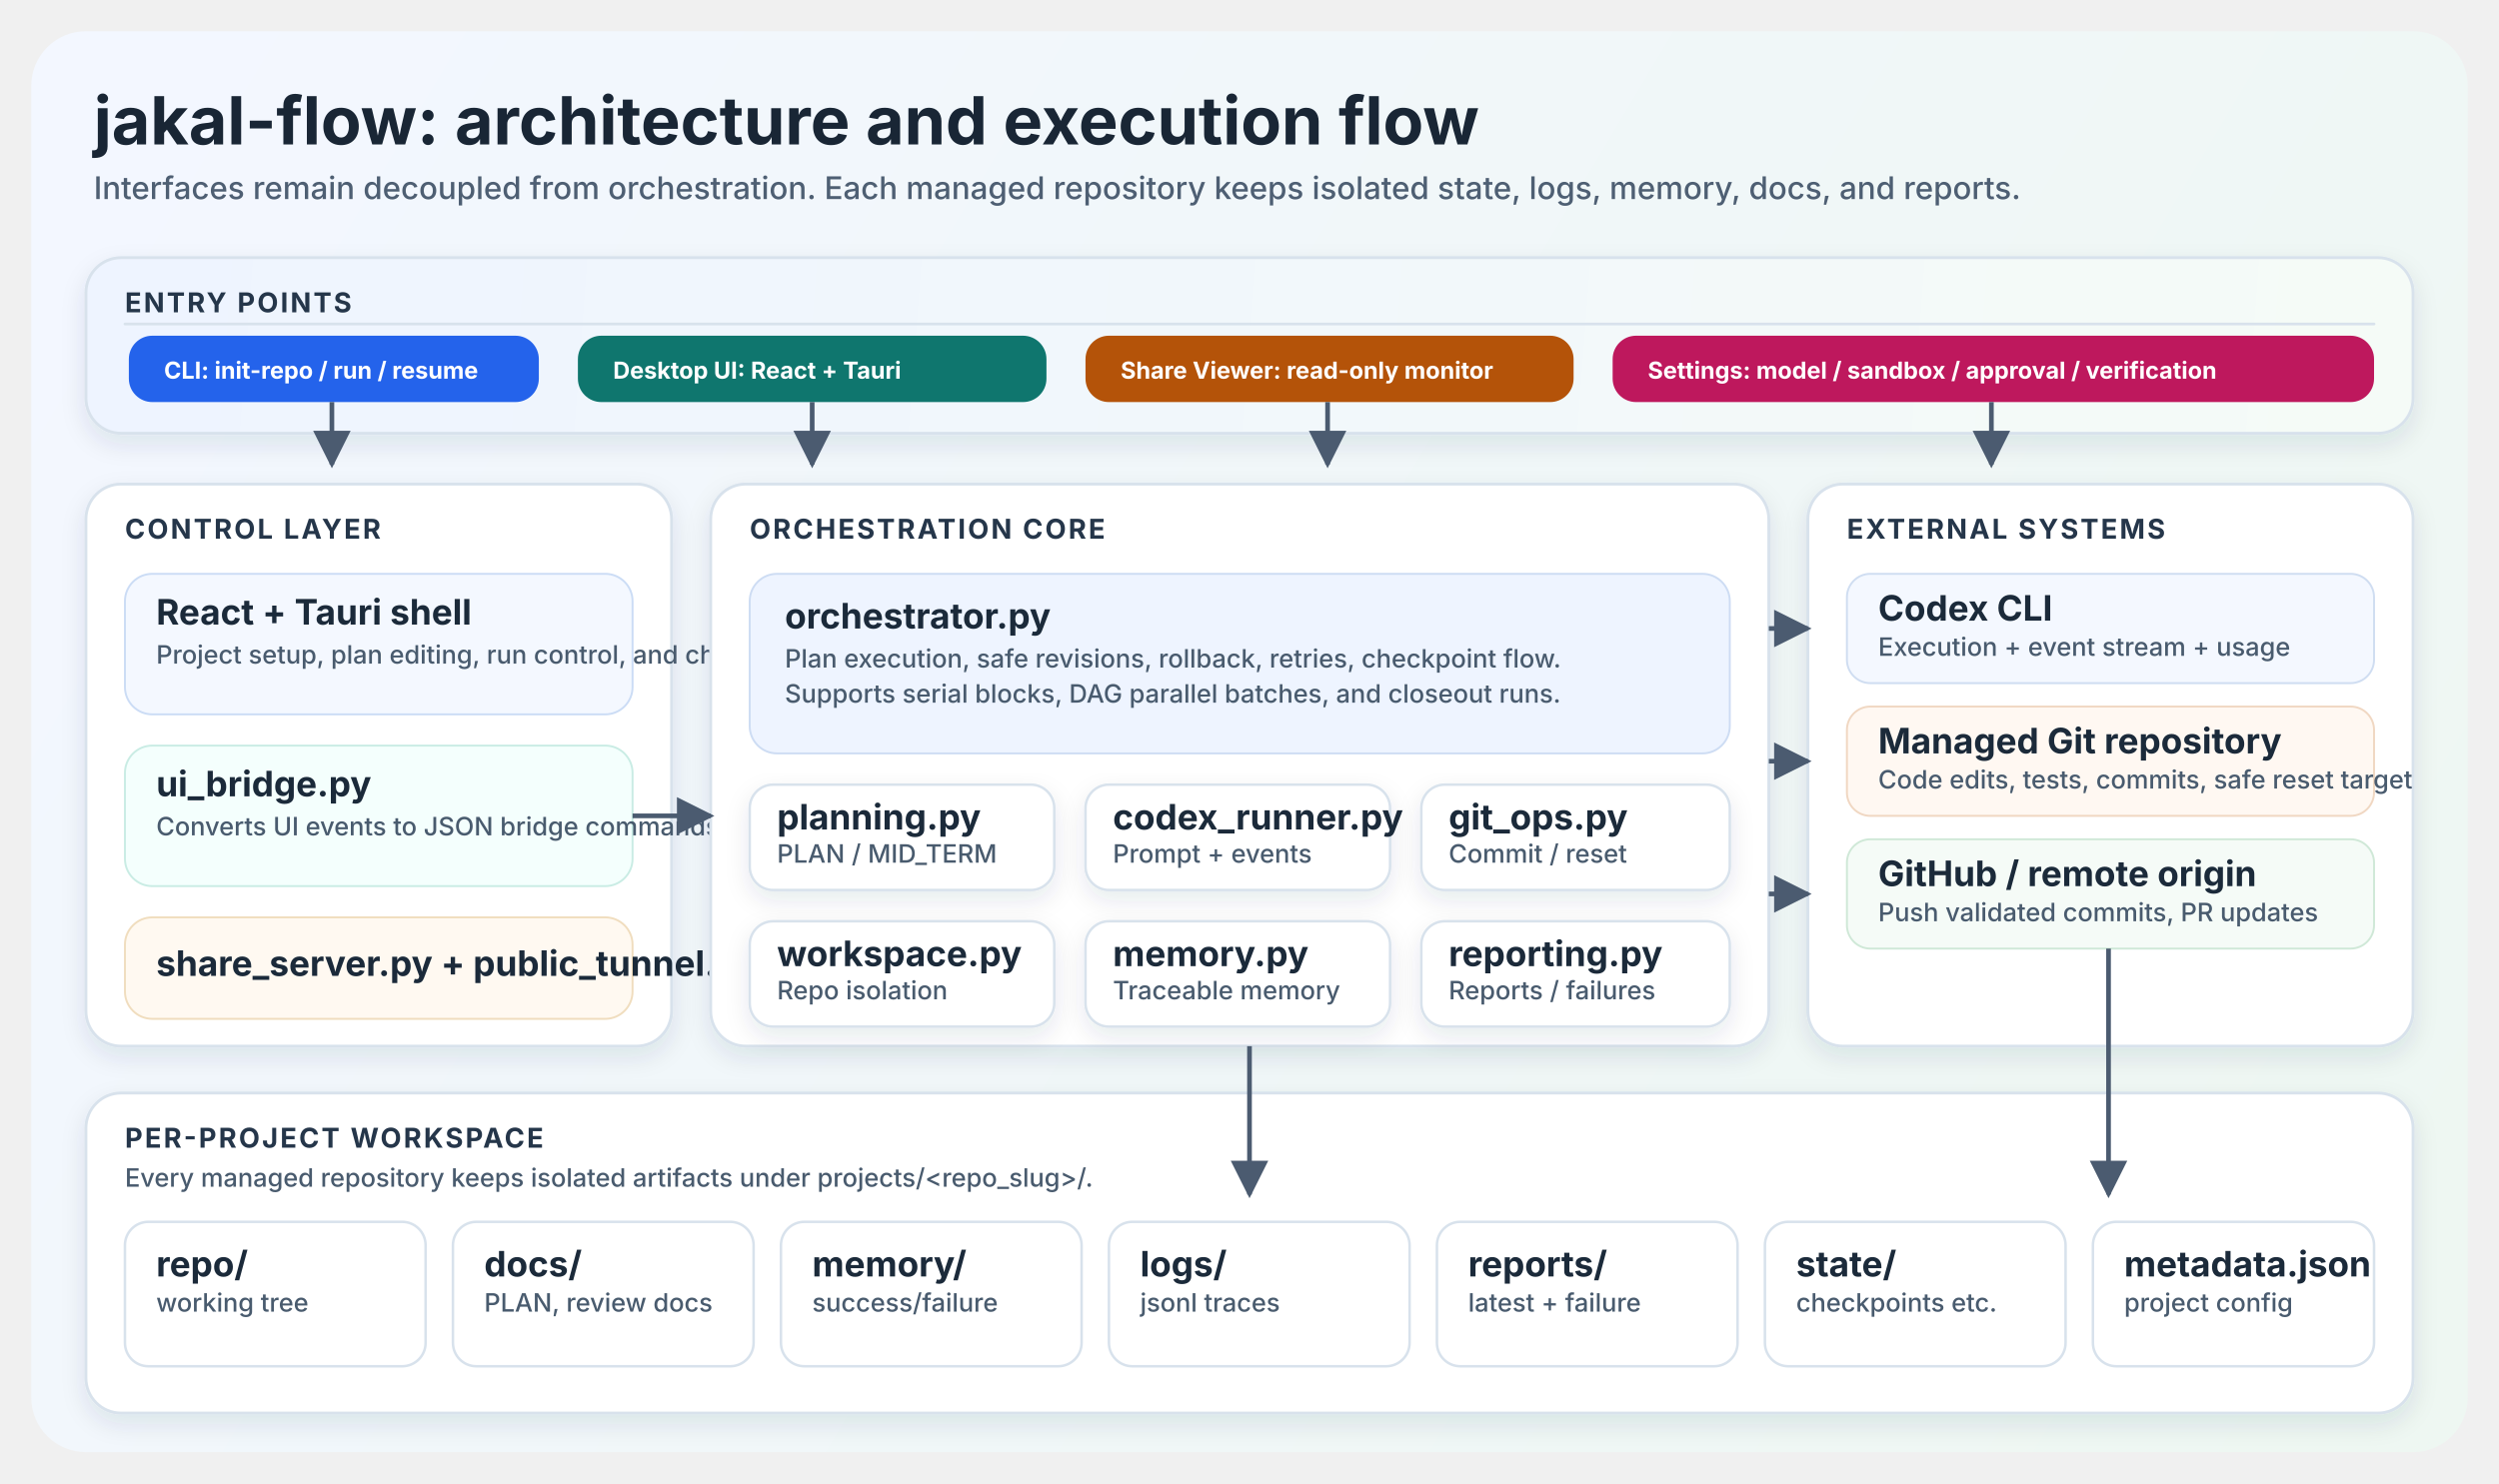
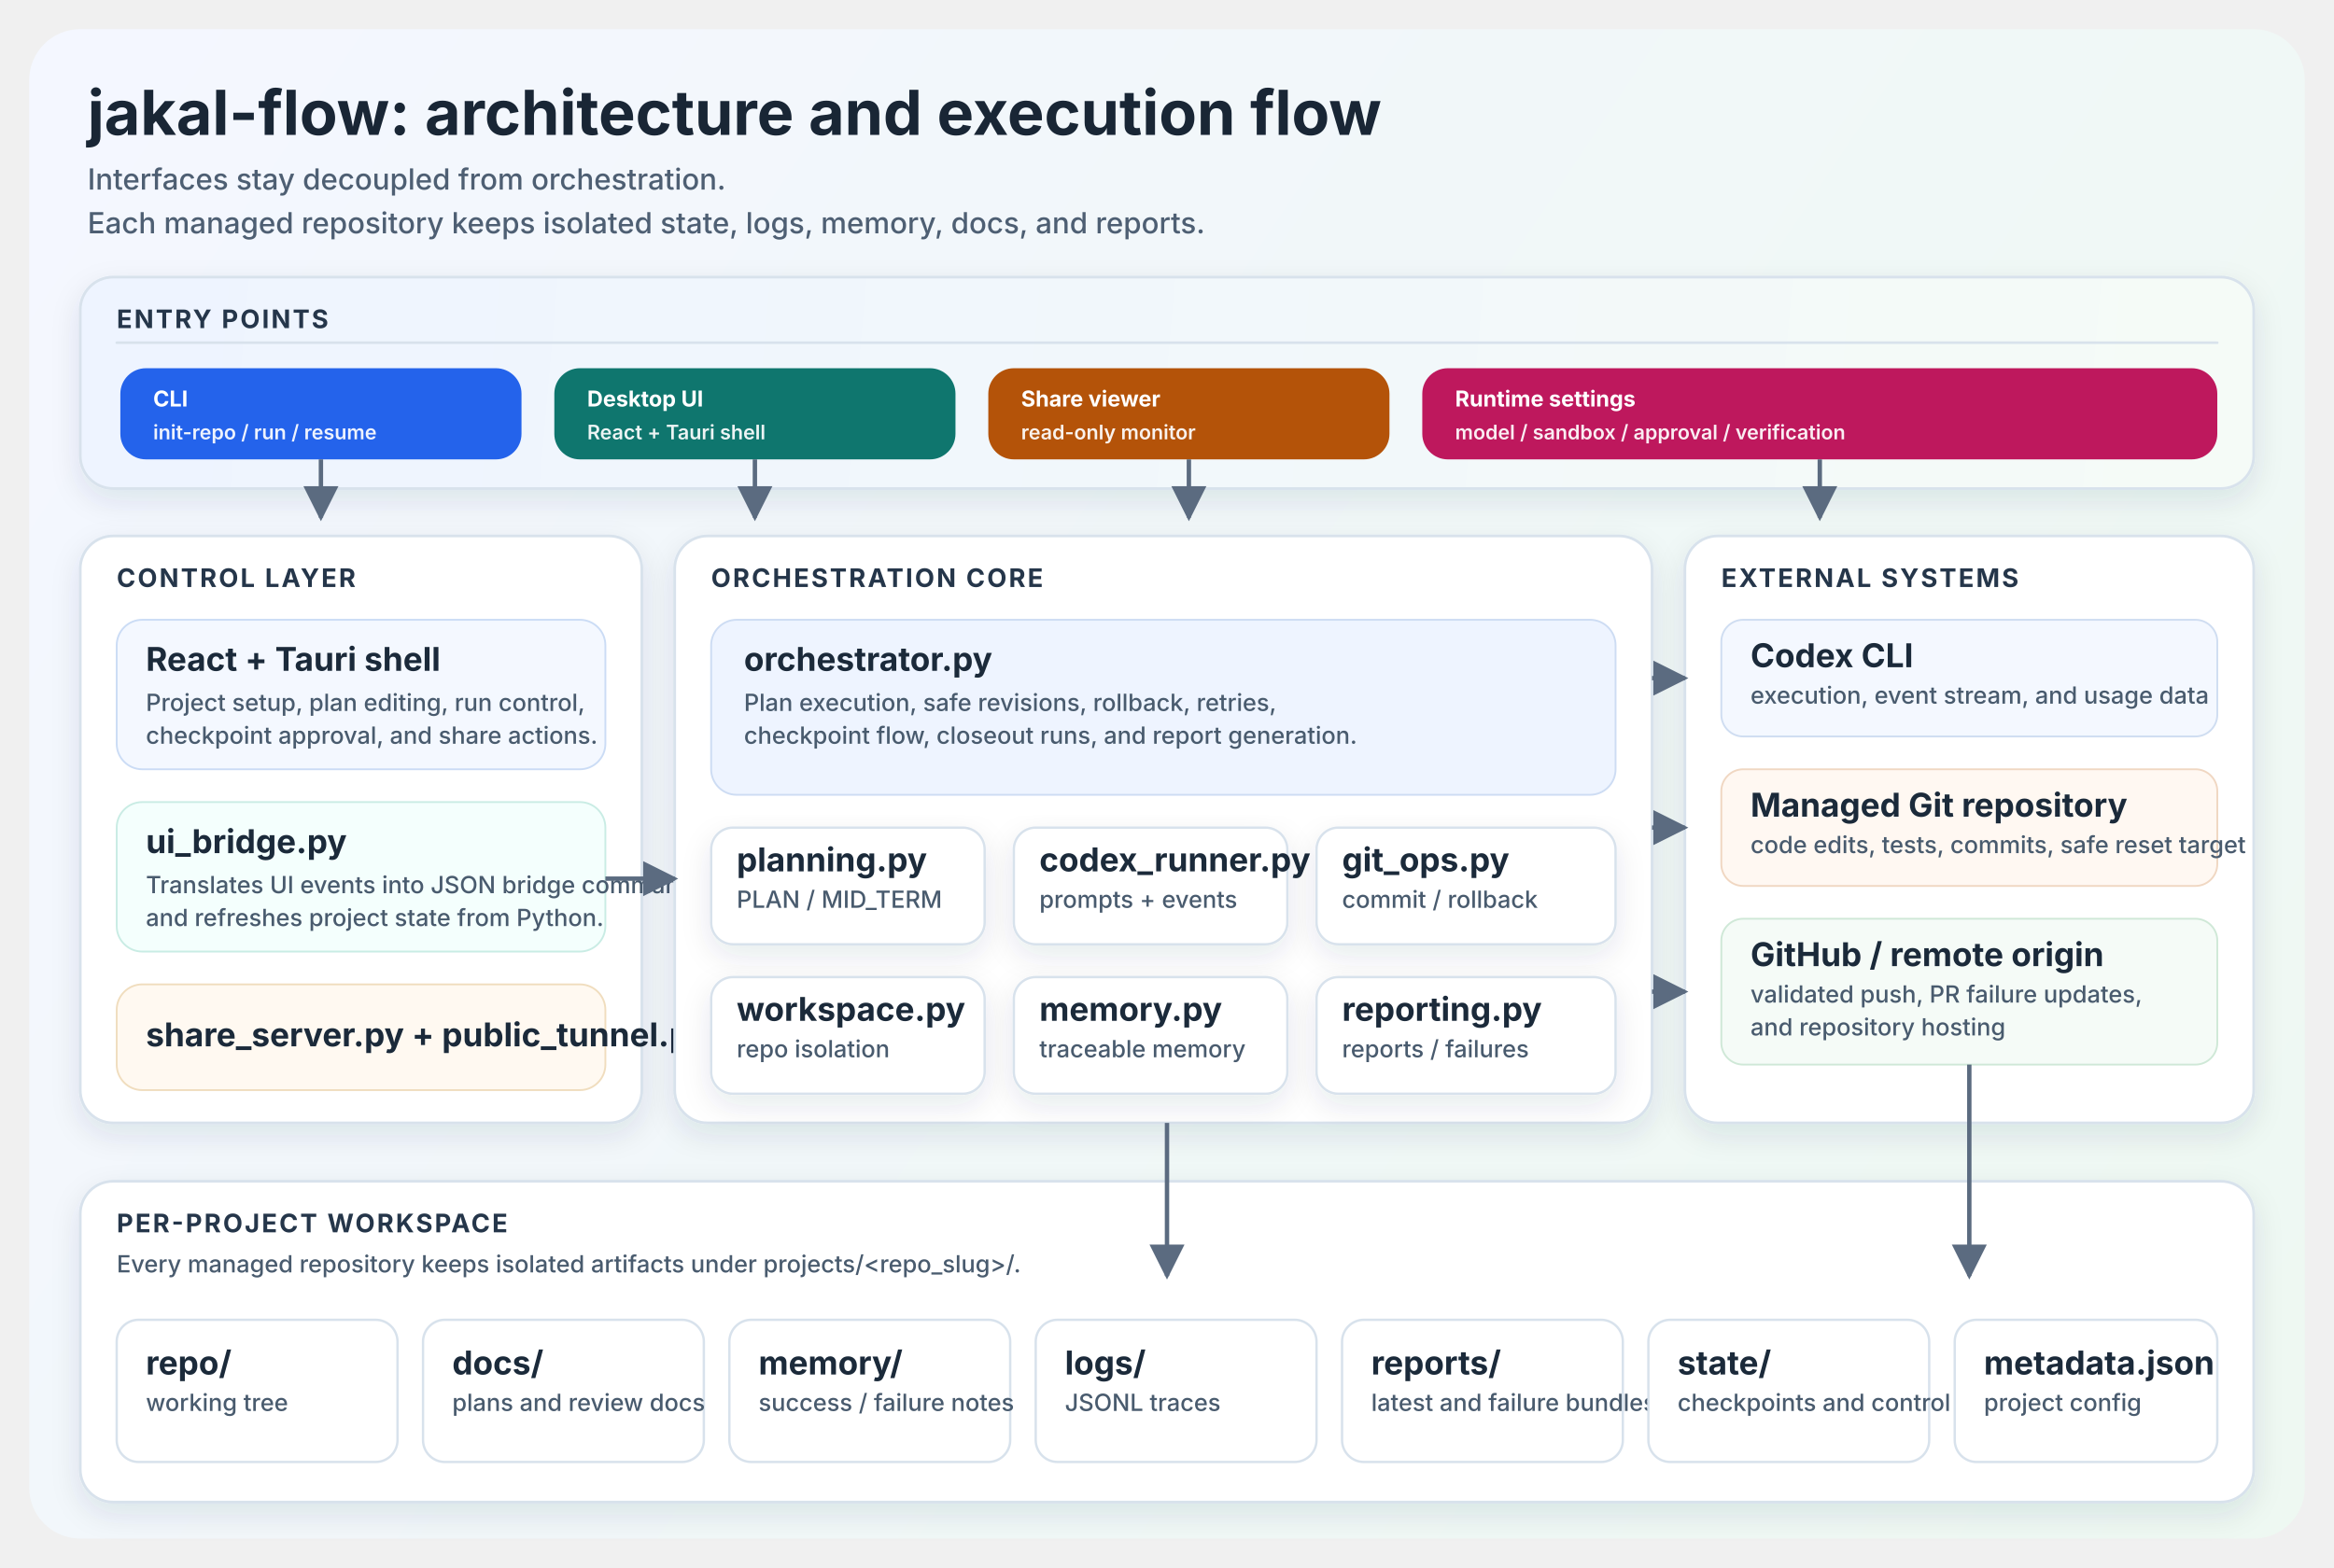
- <svg xmlns="http://www.w3.org/2000/svg" width="1280" height="760" viewBox="0 0 1280 760" fill="none" role="img" aria-labelledby="title desc">
+ <svg xmlns="http://www.w3.org/2000/svg" width="1280" height="860" viewBox="0 0 1280 860" fill="none" role="img" aria-labelledby="title desc">
  <defs>
-     <linearGradient id="bg" x1="70" y1="40" x2="1210" y2="720" gradientUnits="userSpaceOnUse">
-       <stop offset="0" stop-color="#F3F7FF" />
-       <stop offset="1" stop-color="#EEF7F2" />
+     <linearGradient id="bg" x1="48" y1="30" x2="1232" y2="820" gradientUnits="userSpaceOnUse">
+       <stop offset="0" stop-color="#F4F7FF" />
+       <stop offset="1" stop-color="#EEF8F2" />
    </linearGradient>
-     <linearGradient id="headerBand" x1="44" y1="132" x2="1236" y2="222" gradientUnits="userSpaceOnUse">
+     <linearGradient id="band" x1="52" y1="152" x2="1228" y2="256" gradientUnits="userSpaceOnUse">
      <stop offset="0" stop-color="#EEF4FF" />
      <stop offset="1" stop-color="#F5FBF7" />
    </linearGradient>
-     <filter id="softShadow" x="-20%" y="-20%" width="140%" height="160%">
-       <feDropShadow dx="0" dy="5" stdDeviation="6" flood-color="#25364A" flood-opacity="0.1" />
+     <filter id="shadow" x="-20%" y="-20%" width="140%" height="160%">
+       <feDropShadow dx="0" dy="6" stdDeviation="8" flood-color="#25364A" flood-opacity="0.10" />
    </filter>
    <marker id="arrow" viewBox="0 0 10 10" refX="9" refY="5" markerWidth="8" markerHeight="8" orient="auto">
-       <path d="M0 0L10 5L0 10Z" fill="#4B5B70" />
+       <path d="M0 0L10 5L0 10Z" fill="#5B6B80" />
    </marker>
    <style>
      .title { font: 700 34px 'Inter', 'Segoe UI', sans-serif; fill: #192635; }
      .subtitle { font: 500 16px 'Inter', 'Segoe UI', sans-serif; fill: #4E5F73; }
      .section { font: 700 14px 'Inter', 'Segoe UI', sans-serif; fill: #25364A; letter-spacing: 0.08em; }
      .boxTitle { font: 700 18px 'Inter', 'Segoe UI', sans-serif; fill: #1B2A3A; }
      .body { font: 500 13px 'Inter', 'Segoe UI', sans-serif; fill: #495B6E; }
-       .chip { font: 700 12px 'Inter', 'Segoe UI', sans-serif; fill: #FFFFFF; }
-       .panel { fill: #FFFFFF; stroke: #D8E2EC; stroke-width: 1.5; filter: url(#softShadow); }
-       .subpanel { fill: #FFFFFF; stroke: #D8E2EC; stroke-width: 1.3; filter: url(#softShadow); }
+       .chipLabel { font: 700 12px 'Inter', 'Segoe UI', sans-serif; fill: #FFFFFF; }
+       .chipSub { font: 600 11px 'Inter', 'Segoe UI', sans-serif; fill: rgba(255,255,255,0.92); }
+       .panel { fill: #FFFFFF; stroke: #D8E2EC; stroke-width: 1.5; filter: url(#shadow); }
+       .subpanel { fill: #FFFFFF; stroke: #D8E2EC; stroke-width: 1.3; filter: url(#shadow); }
      .soft { fill: #FFFFFF; stroke: #D8E2EC; stroke-width: 1.3; }
-       .sectionBand { fill: url(#headerBand); stroke: #D8E2EC; stroke-width: 1.5; filter: url(#softShadow); }
-       .line { stroke: #4B5B70; stroke-width: 2.4; fill: none; marker-end: url(#arrow); }
+       .sectionBand { fill: url(#band); stroke: #D8E2EC; stroke-width: 1.5; filter: url(#shadow); }
+       .line { stroke: #5B6B80; stroke-width: 2.4; fill: none; marker-end: url(#arrow); }
      .divider { stroke: #D8E2EC; stroke-width: 1.4; stroke-linecap: round; }
    </style>
  </defs>
-   <rect x="16" y="16" width="1248" height="728" rx="28" fill="url(#bg)" />
+   <rect x="16" y="16" width="1248" height="828" rx="28" fill="url(#bg)" />
  <text x="48" y="74" class="title">jakal-flow: architecture and execution flow</text>
-   <text x="48" y="102" class="subtitle">Interfaces remain decoupled from orchestration. Each managed repository keeps isolated state, logs, memory, docs, and reports.</text>
-   <rect x="44" y="132" width="1192" height="90" rx="18" class="sectionBand" />
-   <line x1="64" y1="166" x2="1216" y2="166" class="divider" />
-   <text x="64" y="160" class="section">ENTRY POINTS</text>
-   <rect x="66" y="172" width="210" height="34" rx="12" fill="#2463EB" />
-   <text x="84" y="194" class="chip">CLI: init-repo / run / resume</text>
-   <rect x="296" y="172" width="240" height="34" rx="12" fill="#0F766E" />
-   <text x="314" y="194" class="chip">Desktop UI: React + Tauri</text>
-   <rect x="556" y="172" width="250" height="34" rx="12" fill="#B45309" />
-   <text x="574" y="194" class="chip">Share Viewer: read-only monitor</text>
-   <rect x="826" y="172" width="390" height="34" rx="12" fill="#BE185D" />
-   <text x="844" y="194" class="chip">Settings: model / sandbox / approval / verification</text>
-   <rect x="44" y="248" width="300" height="288" rx="18" class="panel" />
-   <text x="64" y="276" class="section">CONTROL LAYER</text>
-   <rect x="64" y="294" width="260" height="72" rx="14" fill="#F4F8FF" stroke="#CBDCF5" />
-   <text x="80" y="320" class="boxTitle">React + Tauri shell</text>
-   <text x="80" y="340" class="body">Project setup, plan editing, run control, and checkpoint approval.</text>
-   <rect x="64" y="382" width="260" height="72" rx="14" fill="#F4FFFD" stroke="#C9ECE4" />
-   <text x="80" y="408" class="boxTitle">ui_bridge.py</text>
-   <text x="80" y="428" class="body">Converts UI events to JSON bridge commands and refreshes state.</text>
-   <rect x="64" y="470" width="260" height="52" rx="14" fill="#FFF9F1" stroke="#F0DDBE" />
-   <text x="80" y="500" class="boxTitle">share_server.py + public_tunnel.py</text>
-   <rect x="364" y="248" width="542" height="288" rx="18" class="panel" />
-   <text x="384" y="276" class="section">ORCHESTRATION CORE</text>
-   <rect x="384" y="294" width="502" height="92" rx="14" fill="#EEF4FF" stroke="#CDDCF3" />
-   <text x="402" y="322" class="boxTitle">orchestrator.py</text>
-   <text x="402" y="342" class="body">Plan execution, safe revisions, rollback, retries, checkpoint flow.</text>
-   <text x="402" y="360" class="body">Supports serial blocks, DAG parallel batches, and closeout runs.</text>
-   <rect x="384" y="402" width="156" height="54" rx="12" class="subpanel" />
-   <text x="398" y="425" class="boxTitle">planning.py</text>
-   <text x="398" y="442" class="body">PLAN / MID_TERM</text>
-   <rect x="556" y="402" width="156" height="54" rx="12" class="subpanel" />
-   <text x="570" y="425" class="boxTitle">codex_runner.py</text>
-   <text x="570" y="442" class="body">Prompt + events</text>
-   <rect x="728" y="402" width="158" height="54" rx="12" class="subpanel" />
-   <text x="742" y="425" class="boxTitle">git_ops.py</text>
-   <text x="742" y="442" class="body">Commit / reset</text>
-   <rect x="384" y="472" width="156" height="54" rx="12" class="subpanel" />
-   <text x="398" y="495" class="boxTitle">workspace.py</text>
-   <text x="398" y="512" class="body">Repo isolation</text>
-   <rect x="556" y="472" width="156" height="54" rx="12" class="subpanel" />
-   <text x="570" y="495" class="boxTitle">memory.py</text>
-   <text x="570" y="512" class="body">Traceable memory</text>
-   <rect x="728" y="472" width="158" height="54" rx="12" class="subpanel" />
-   <text x="742" y="495" class="boxTitle">reporting.py</text>
-   <text x="742" y="512" class="body">Reports / failures</text>
-   <rect x="926" y="248" width="310" height="288" rx="18" class="panel" />
-   <text x="946" y="276" class="section">EXTERNAL SYSTEMS</text>
-   <rect x="946" y="294" width="270" height="56" rx="12" fill="#F4F8FF" stroke="#CFDDF1" />
-   <text x="962" y="318" class="boxTitle">Codex CLI</text>
-   <text x="962" y="336" class="body">Execution + event stream + usage</text>
-   <rect x="946" y="362" width="270" height="56" rx="12" fill="#FFF8F2" stroke="#F0D7C2" />
-   <text x="962" y="386" class="boxTitle">Managed Git repository</text>
-   <text x="962" y="404" class="body">Code edits, tests, commits, safe reset target</text>
-   <rect x="946" y="430" width="270" height="56" rx="12" fill="#F5FBF7" stroke="#CFE8D7" />
-   <text x="962" y="454" class="boxTitle">GitHub / remote origin</text>
-   <text x="962" y="472" class="body">Push validated commits, PR updates</text>
-   <rect x="44" y="560" width="1192" height="164" rx="18" class="panel" />
-   <text x="64" y="588" class="section">PER-PROJECT WORKSPACE</text>
-   <text x="64" y="608" class="body">Every managed repository keeps isolated artifacts under projects/&lt;repo_slug&gt;/.</text>
-   <rect x="64" y="626" width="154" height="74" rx="12" class="soft" />
-   <text x="80" y="654" class="boxTitle">repo/</text>
-   <text x="80" y="672" class="body">working tree</text>
-   <rect x="232" y="626" width="154" height="74" rx="12" class="soft" />
-   <text x="248" y="654" class="boxTitle">docs/</text>
-   <text x="248" y="672" class="body">PLAN, review docs</text>
-   <rect x="400" y="626" width="154" height="74" rx="12" class="soft" />
-   <text x="416" y="654" class="boxTitle">memory/</text>
-   <text x="416" y="672" class="body">success/failure</text>
-   <rect x="568" y="626" width="154" height="74" rx="12" class="soft" />
-   <text x="584" y="654" class="boxTitle">logs/</text>
-   <text x="584" y="672" class="body">jsonl traces</text>
-   <rect x="736" y="626" width="154" height="74" rx="12" class="soft" />
-   <text x="752" y="654" class="boxTitle">reports/</text>
-   <text x="752" y="672" class="body">latest + failure</text>
-   <rect x="904" y="626" width="154" height="74" rx="12" class="soft" />
-   <text x="920" y="654" class="boxTitle">state/</text>
-   <text x="920" y="672" class="body">checkpoints etc.</text>
-   <rect x="1072" y="626" width="144" height="74" rx="12" class="soft" />
-   <text x="1088" y="654" class="boxTitle">metadata.json</text>
-   <text x="1088" y="672" class="body">project config</text>
-   <path d="M170 206V238" class="line" />
-   <path d="M416 206V238" class="line" />
-   <path d="M680 206V238" class="line" />
-   <path d="M1020 206V238" class="line" />
-   <path d="M324 418H364" class="line" />
-   <path d="M906 322H926" class="line" />
-   <path d="M906 390H926" class="line" />
-   <path d="M906 458H926" class="line" />
-   <path d="M640 536V612" class="line" />
-   <path d="M1080 486V612" class="line" />
+   <text x="48" y="104" class="subtitle">Interfaces stay decoupled from orchestration.</text>
+   <text x="48" y="128" class="subtitle">Each managed repository keeps isolated state, logs, memory, docs, and reports.</text>
+   <rect x="44" y="152" width="1192" height="116" rx="18" class="sectionBand" />
+   <line x1="64" y1="188" x2="1216" y2="188" class="divider" />
+   <text x="64" y="180" class="section">ENTRY POINTS</text>
+   <rect x="66" y="202" width="220" height="50" rx="14" fill="#2463EB" />
+   <text x="84" y="223" class="chipLabel">CLI</text>
+   <text x="84" y="241" class="chipSub">init-repo / run / resume</text>
+   <rect x="304" y="202" width="220" height="50" rx="14" fill="#0F766E" />
+   <text x="322" y="223" class="chipLabel">Desktop UI</text>
+   <text x="322" y="241" class="chipSub">React + Tauri shell</text>
+   <rect x="542" y="202" width="220" height="50" rx="14" fill="#B45309" />
+   <text x="560" y="223" class="chipLabel">Share viewer</text>
+   <text x="560" y="241" class="chipSub">read-only monitor</text>
+   <rect x="780" y="202" width="436" height="50" rx="14" fill="#BE185D" />
+   <text x="798" y="223" class="chipLabel">Runtime settings</text>
+   <text x="798" y="241" class="chipSub">model / sandbox / approval / verification</text>
+   <rect x="44" y="294" width="308" height="322" rx="18" class="panel" />
+   <text x="64" y="322" class="section">CONTROL LAYER</text>
+   <rect x="64" y="340" width="268" height="82" rx="14" fill="#F4F8FF" stroke="#CBDCF5" />
+   <text x="80" y="368" class="boxTitle">React + Tauri shell</text>
+   <text x="80" y="390" class="body">Project setup, plan editing, run control,</text>
+   <text x="80" y="408" class="body">checkpoint approval, and share actions.</text>
+   <rect x="64" y="440" width="268" height="82" rx="14" fill="#F4FFFD" stroke="#C9ECE4" />
+   <text x="80" y="468" class="boxTitle">ui_bridge.py</text>
+   <text x="80" y="490" class="body">Translates UI events into JSON bridge commands</text>
+   <text x="80" y="508" class="body">and refreshes project state from Python.</text>
+   <rect x="64" y="540" width="268" height="58" rx="14" fill="#FFF9F1" stroke="#F0DDBE" />
+   <text x="80" y="574" class="boxTitle">share_server.py + public_tunnel.py</text>
+   <rect x="370" y="294" width="536" height="322" rx="18" class="panel" />
+   <text x="390" y="322" class="section">ORCHESTRATION CORE</text>
+   <rect x="390" y="340" width="496" height="96" rx="14" fill="#EEF4FF" stroke="#CDDCF3" />
+   <text x="408" y="368" class="boxTitle">orchestrator.py</text>
+   <text x="408" y="390" class="body">Plan execution, safe revisions, rollback, retries,</text>
+   <text x="408" y="408" class="body">checkpoint flow, closeout runs, and report generation.</text>
+   <rect x="390" y="454" width="150" height="64" rx="12" class="subpanel" />
+   <text x="404" y="478" class="boxTitle">planning.py</text>
+   <text x="404" y="498" class="body">PLAN / MID_TERM</text>
+   <rect x="556" y="454" width="150" height="64" rx="12" class="subpanel" />
+   <text x="570" y="478" class="boxTitle">codex_runner.py</text>
+   <text x="570" y="498" class="body">prompts + events</text>
+   <rect x="722" y="454" width="164" height="64" rx="12" class="subpanel" />
+   <text x="736" y="478" class="boxTitle">git_ops.py</text>
+   <text x="736" y="498" class="body">commit / rollback</text>
+   <rect x="390" y="536" width="150" height="64" rx="12" class="subpanel" />
+   <text x="404" y="560" class="boxTitle">workspace.py</text>
+   <text x="404" y="580" class="body">repo isolation</text>
+   <rect x="556" y="536" width="150" height="64" rx="12" class="subpanel" />
+   <text x="570" y="560" class="boxTitle">memory.py</text>
+   <text x="570" y="580" class="body">traceable memory</text>
+   <rect x="722" y="536" width="164" height="64" rx="12" class="subpanel" />
+   <text x="736" y="560" class="boxTitle">reporting.py</text>
+   <text x="736" y="580" class="body">reports / failures</text>
+   <rect x="924" y="294" width="312" height="322" rx="18" class="panel" />
+   <text x="944" y="322" class="section">EXTERNAL SYSTEMS</text>
+   <rect x="944" y="340" width="272" height="64" rx="12" fill="#F4F8FF" stroke="#CFDDF1" />
+   <text x="960" y="366" class="boxTitle">Codex CLI</text>
+   <text x="960" y="386" class="body">execution, event stream, and usage data</text>
+   <rect x="944" y="422" width="272" height="64" rx="12" fill="#FFF8F2" stroke="#F0D7C2" />
+   <text x="960" y="448" class="boxTitle">Managed Git repository</text>
+   <text x="960" y="468" class="body">code edits, tests, commits, safe reset target</text>
+   <rect x="944" y="504" width="272" height="80" rx="12" fill="#F5FBF7" stroke="#CFE8D7" />
+   <text x="960" y="530" class="boxTitle">GitHub / remote origin</text>
+   <text x="960" y="550" class="body">validated push, PR failure updates,</text>
+   <text x="960" y="568" class="body">and repository hosting</text>
+   <rect x="44" y="648" width="1192" height="176" rx="18" class="panel" />
+   <text x="64" y="676" class="section">PER-PROJECT WORKSPACE</text>
+   <text x="64" y="698" class="body">Every managed repository keeps isolated artifacts under projects/&lt;repo_slug&gt;/.</text>
+   <rect x="64" y="724" width="154" height="78" rx="12" class="soft" />
+   <text x="80" y="754" class="boxTitle">repo/</text>
+   <text x="80" y="774" class="body">working tree</text>
+   <rect x="232" y="724" width="154" height="78" rx="12" class="soft" />
+   <text x="248" y="754" class="boxTitle">docs/</text>
+   <text x="248" y="774" class="body">plans and review docs</text>
+   <rect x="400" y="724" width="154" height="78" rx="12" class="soft" />
+   <text x="416" y="754" class="boxTitle">memory/</text>
+   <text x="416" y="774" class="body">success / failure notes</text>
+   <rect x="568" y="724" width="154" height="78" rx="12" class="soft" />
+   <text x="584" y="754" class="boxTitle">logs/</text>
+   <text x="584" y="774" class="body">JSONL traces</text>
+   <rect x="736" y="724" width="154" height="78" rx="12" class="soft" />
+   <text x="752" y="754" class="boxTitle">reports/</text>
+   <text x="752" y="774" class="body">latest and failure bundles</text>
+   <rect x="904" y="724" width="154" height="78" rx="12" class="soft" />
+   <text x="920" y="754" class="boxTitle">state/</text>
+   <text x="920" y="774" class="body">checkpoints and control</text>
+   <rect x="1072" y="724" width="144" height="78" rx="12" class="soft" />
+   <text x="1088" y="754" class="boxTitle">metadata.json</text>
+   <text x="1088" y="774" class="body">project config</text>
+   <path d="M176 252V284" class="line" />
+   <path d="M414 252V284" class="line" />
+   <path d="M652 252V284" class="line" />
+   <path d="M998 252V284" class="line" />
+   <path d="M332 482H370" class="line" />
+   <path d="M906 372H924" class="line" />
+   <path d="M906 454H924" class="line" />
+   <path d="M906 544H924" class="line" />
+   <path d="M640 616V700" class="line" />
+   <path d="M1080 584V700" class="line" />
</svg>
